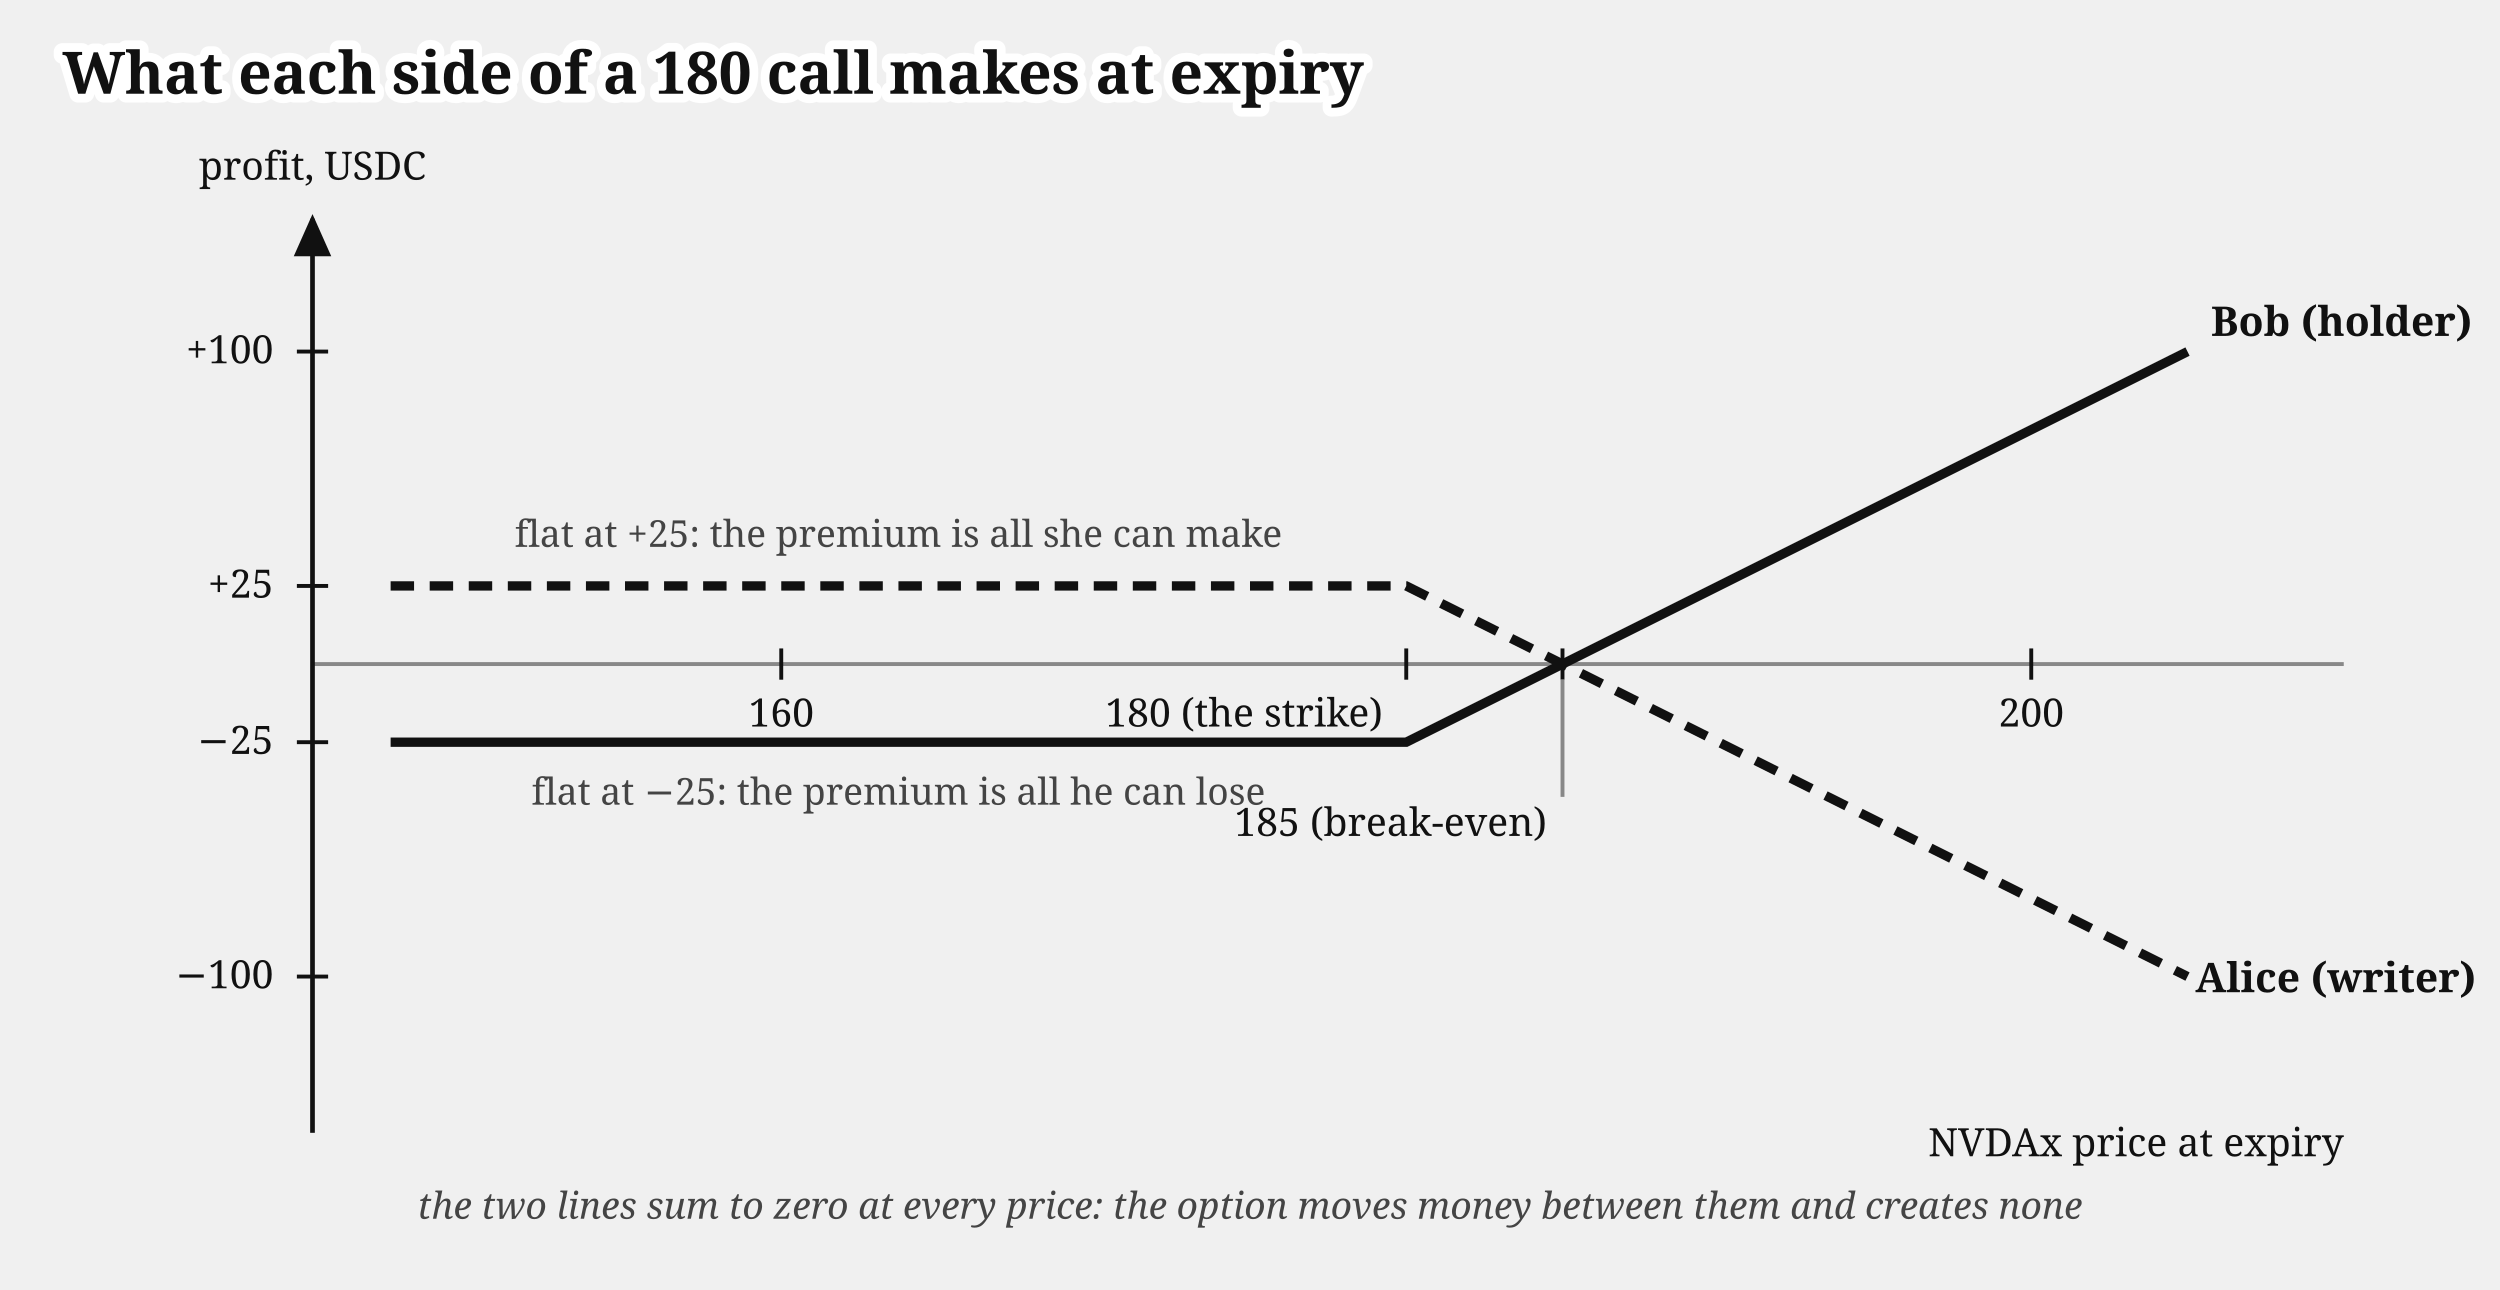
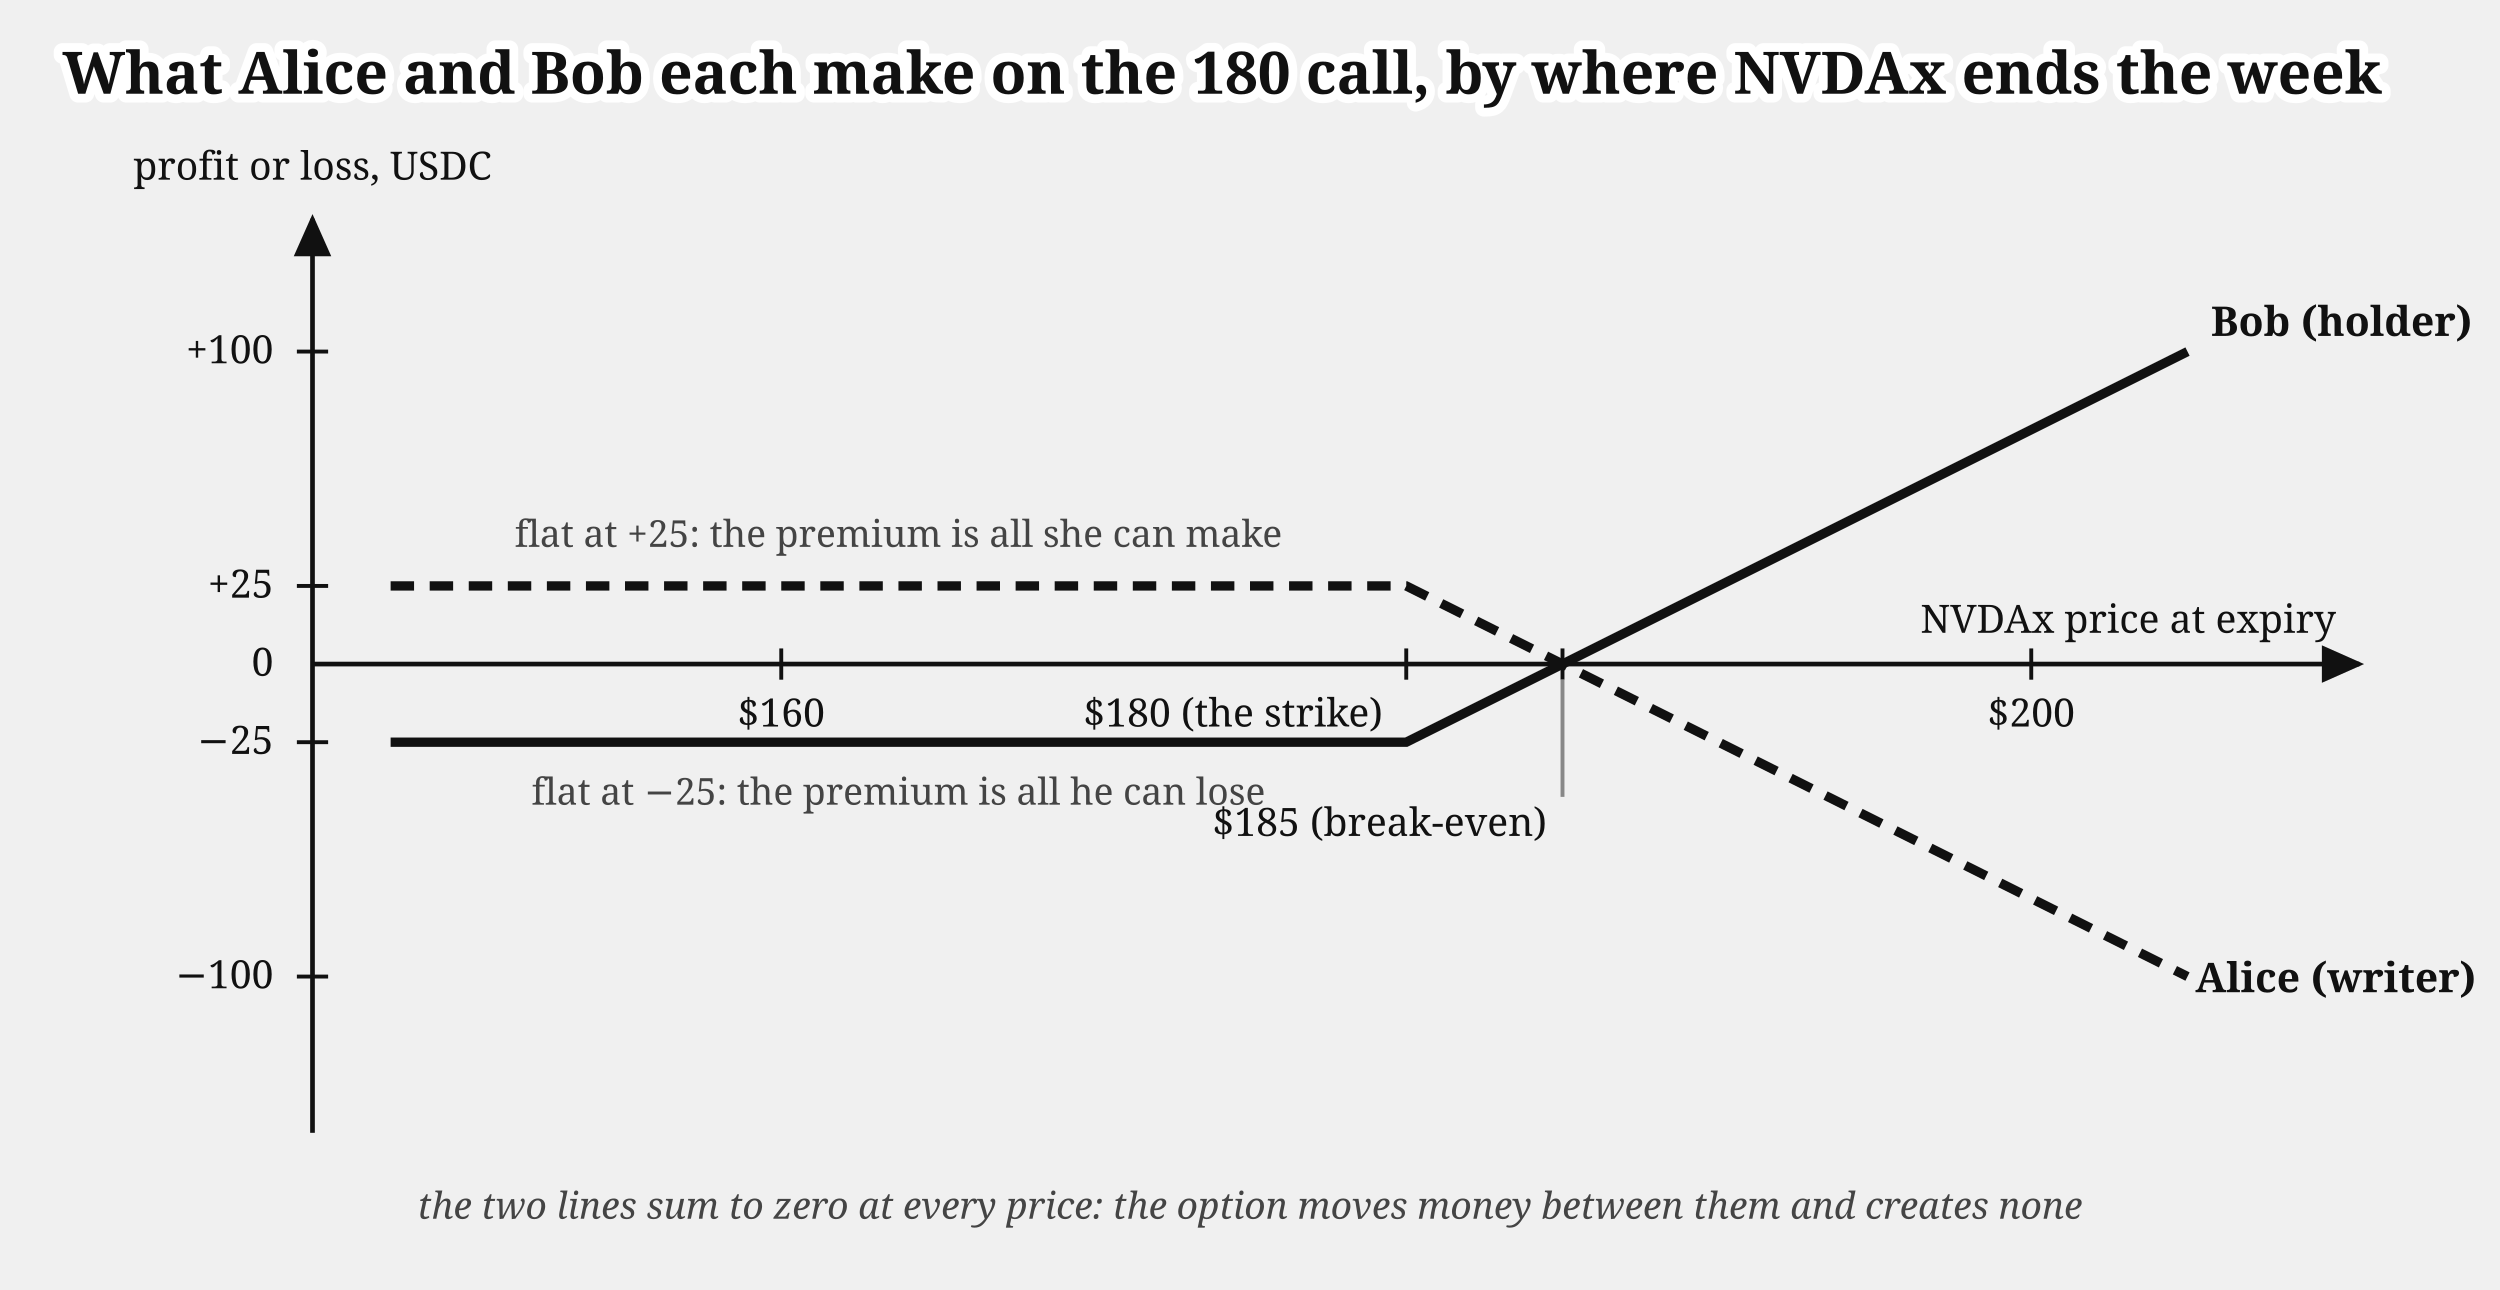
<svg xmlns="http://www.w3.org/2000/svg" viewBox="0 0 640 330" font-family="Gelasio, Georgia, serif" fill="#111">
-   <text stroke="#fff" stroke-width="4.5" paint-order="stroke" stroke-linejoin="round" x="16" y="24" font-size="15" font-weight="bold">What each side of a 180 call makes at expiry</text>
+   <text stroke="#fff" stroke-width="4.5" paint-order="stroke" stroke-linejoin="round" x="16" y="24" font-size="15" font-weight="bold">What Alice and Bob each make on the 180 call, by where NVDAx ends the week</text>
  <defs>
    <marker id="options-payoff-arr" markerWidth="9" markerHeight="8" refX="8" refY="4" orient="auto">
      <path d="M0,0 L9,4 L0,8 z" fill="#111" />
    </marker>
  </defs>
-   <line x1="80" y1="170" x2="600" y2="170" stroke="#888" stroke-width="1" />
  <path d="M 80,290 L 80,56" fill="none" stroke="#111" stroke-width="1.2" marker-end="url(#options-payoff-arr)" />
-   <text x="80" y="46" font-size="10" text-anchor="middle">profit, USDC</text>
-   <text x="600" y="296" font-size="10" text-anchor="end">NVDAx price at expiry</text>
+   <text x="80" y="46" font-size="10" text-anchor="middle">profit or loss, USDC</text>
+   <path d="M 80,170 L 604,170" fill="none" stroke="#111" stroke-width="1.2" marker-end="url(#options-payoff-arr)" />
+   <text x="598" y="162" font-size="10" text-anchor="end">NVDAx price at expiry</text>
+   <line x1="200" y1="166" x2="200" y2="174" stroke="#111" stroke-width="1" />
+   <text x="200" y="186" font-size="10" text-anchor="middle">$160</text>
  <line x1="360" y1="166" x2="360" y2="174" stroke="#111" stroke-width="1" />
-   <text x="354" y="186" font-size="10" text-anchor="end">180 (the strike)</text>
+   <text x="354" y="186" font-size="10" text-anchor="end">$180 (the strike)</text>
  <line x1="400" y1="166" x2="400" y2="174" stroke="#111" stroke-width="1" />
  <line x1="400" y1="174" x2="400" y2="204" stroke="#888" stroke-width="1" />
-   <text x="396" y="214" font-size="10" text-anchor="end">185 (break-even)</text>
-   <line x1="200" y1="166" x2="200" y2="174" stroke="#111" stroke-width="1" />
-   <text x="200" y="186" font-size="10" text-anchor="middle">160</text>
+   <text x="396" y="214" font-size="10" text-anchor="end">$185 (break-even)</text>
  <line x1="520" y1="166" x2="520" y2="174" stroke="#111" stroke-width="1" />
-   <text x="520" y="186" font-size="10" text-anchor="middle">200</text>
+   <text x="520" y="186" font-size="10" text-anchor="middle">$200</text>
+   <line x1="76" y1="90" x2="84" y2="90" stroke="#111" stroke-width="1" />
+   <text x="70" y="93" font-size="10" text-anchor="end">+100</text>
  <line x1="76" y1="150" x2="84" y2="150" stroke="#111" stroke-width="1" />
  <text x="70" y="153" font-size="10" text-anchor="end">+25</text>
+   <text x="70" y="173" font-size="10" text-anchor="end">0</text>
  <line x1="76" y1="190" x2="84" y2="190" stroke="#111" stroke-width="1" />
  <text x="70" y="193" font-size="10" text-anchor="end">−25</text>
-   <line x1="76" y1="90" x2="84" y2="90" stroke="#111" stroke-width="1" />
-   <text x="70" y="93" font-size="10" text-anchor="end">+100</text>
  <line x1="76" y1="250" x2="84" y2="250" stroke="#111" stroke-width="1" />
  <text x="70" y="253" font-size="10" text-anchor="end">−100</text>
+   <path d="M 100,150 L 360,150 L 560,250" fill="none" stroke="#111" stroke-width="2.4" stroke-dasharray="6 4" />
+   <text x="562" y="254" font-size="10.5" font-weight="bold">Alice (writer)</text>
+   <text x="230" y="140" font-size="9.5" fill="#444" text-anchor="middle">flat at +25: the premium is all she can make</text>
  <path d="M 100,190 L 360,190 L 560,90" fill="none" stroke="#111" stroke-width="2.4" />
  <text x="566" y="86" font-size="10.5" font-weight="bold">Bob (holder)</text>
  <text x="230" y="206" font-size="9.5" fill="#444" text-anchor="middle">flat at −25: the premium is all he can lose</text>
-   <path d="M 100,150 L 360,150 L 560,250" fill="none" stroke="#111" stroke-width="2.4" stroke-dasharray="6 4" />
-   <text x="562" y="254" font-size="10.5" font-weight="bold">Alice (writer)</text>
-   <text x="230" y="140" font-size="9.5" fill="#444" text-anchor="middle">flat at +25: the premium is all she can make</text>
  <text x="320" y="312" font-size="9.5" fill="#444" font-style="italic" text-anchor="middle">the two lines sum to zero at every price: the option moves money between them and creates none</text>
</svg>
